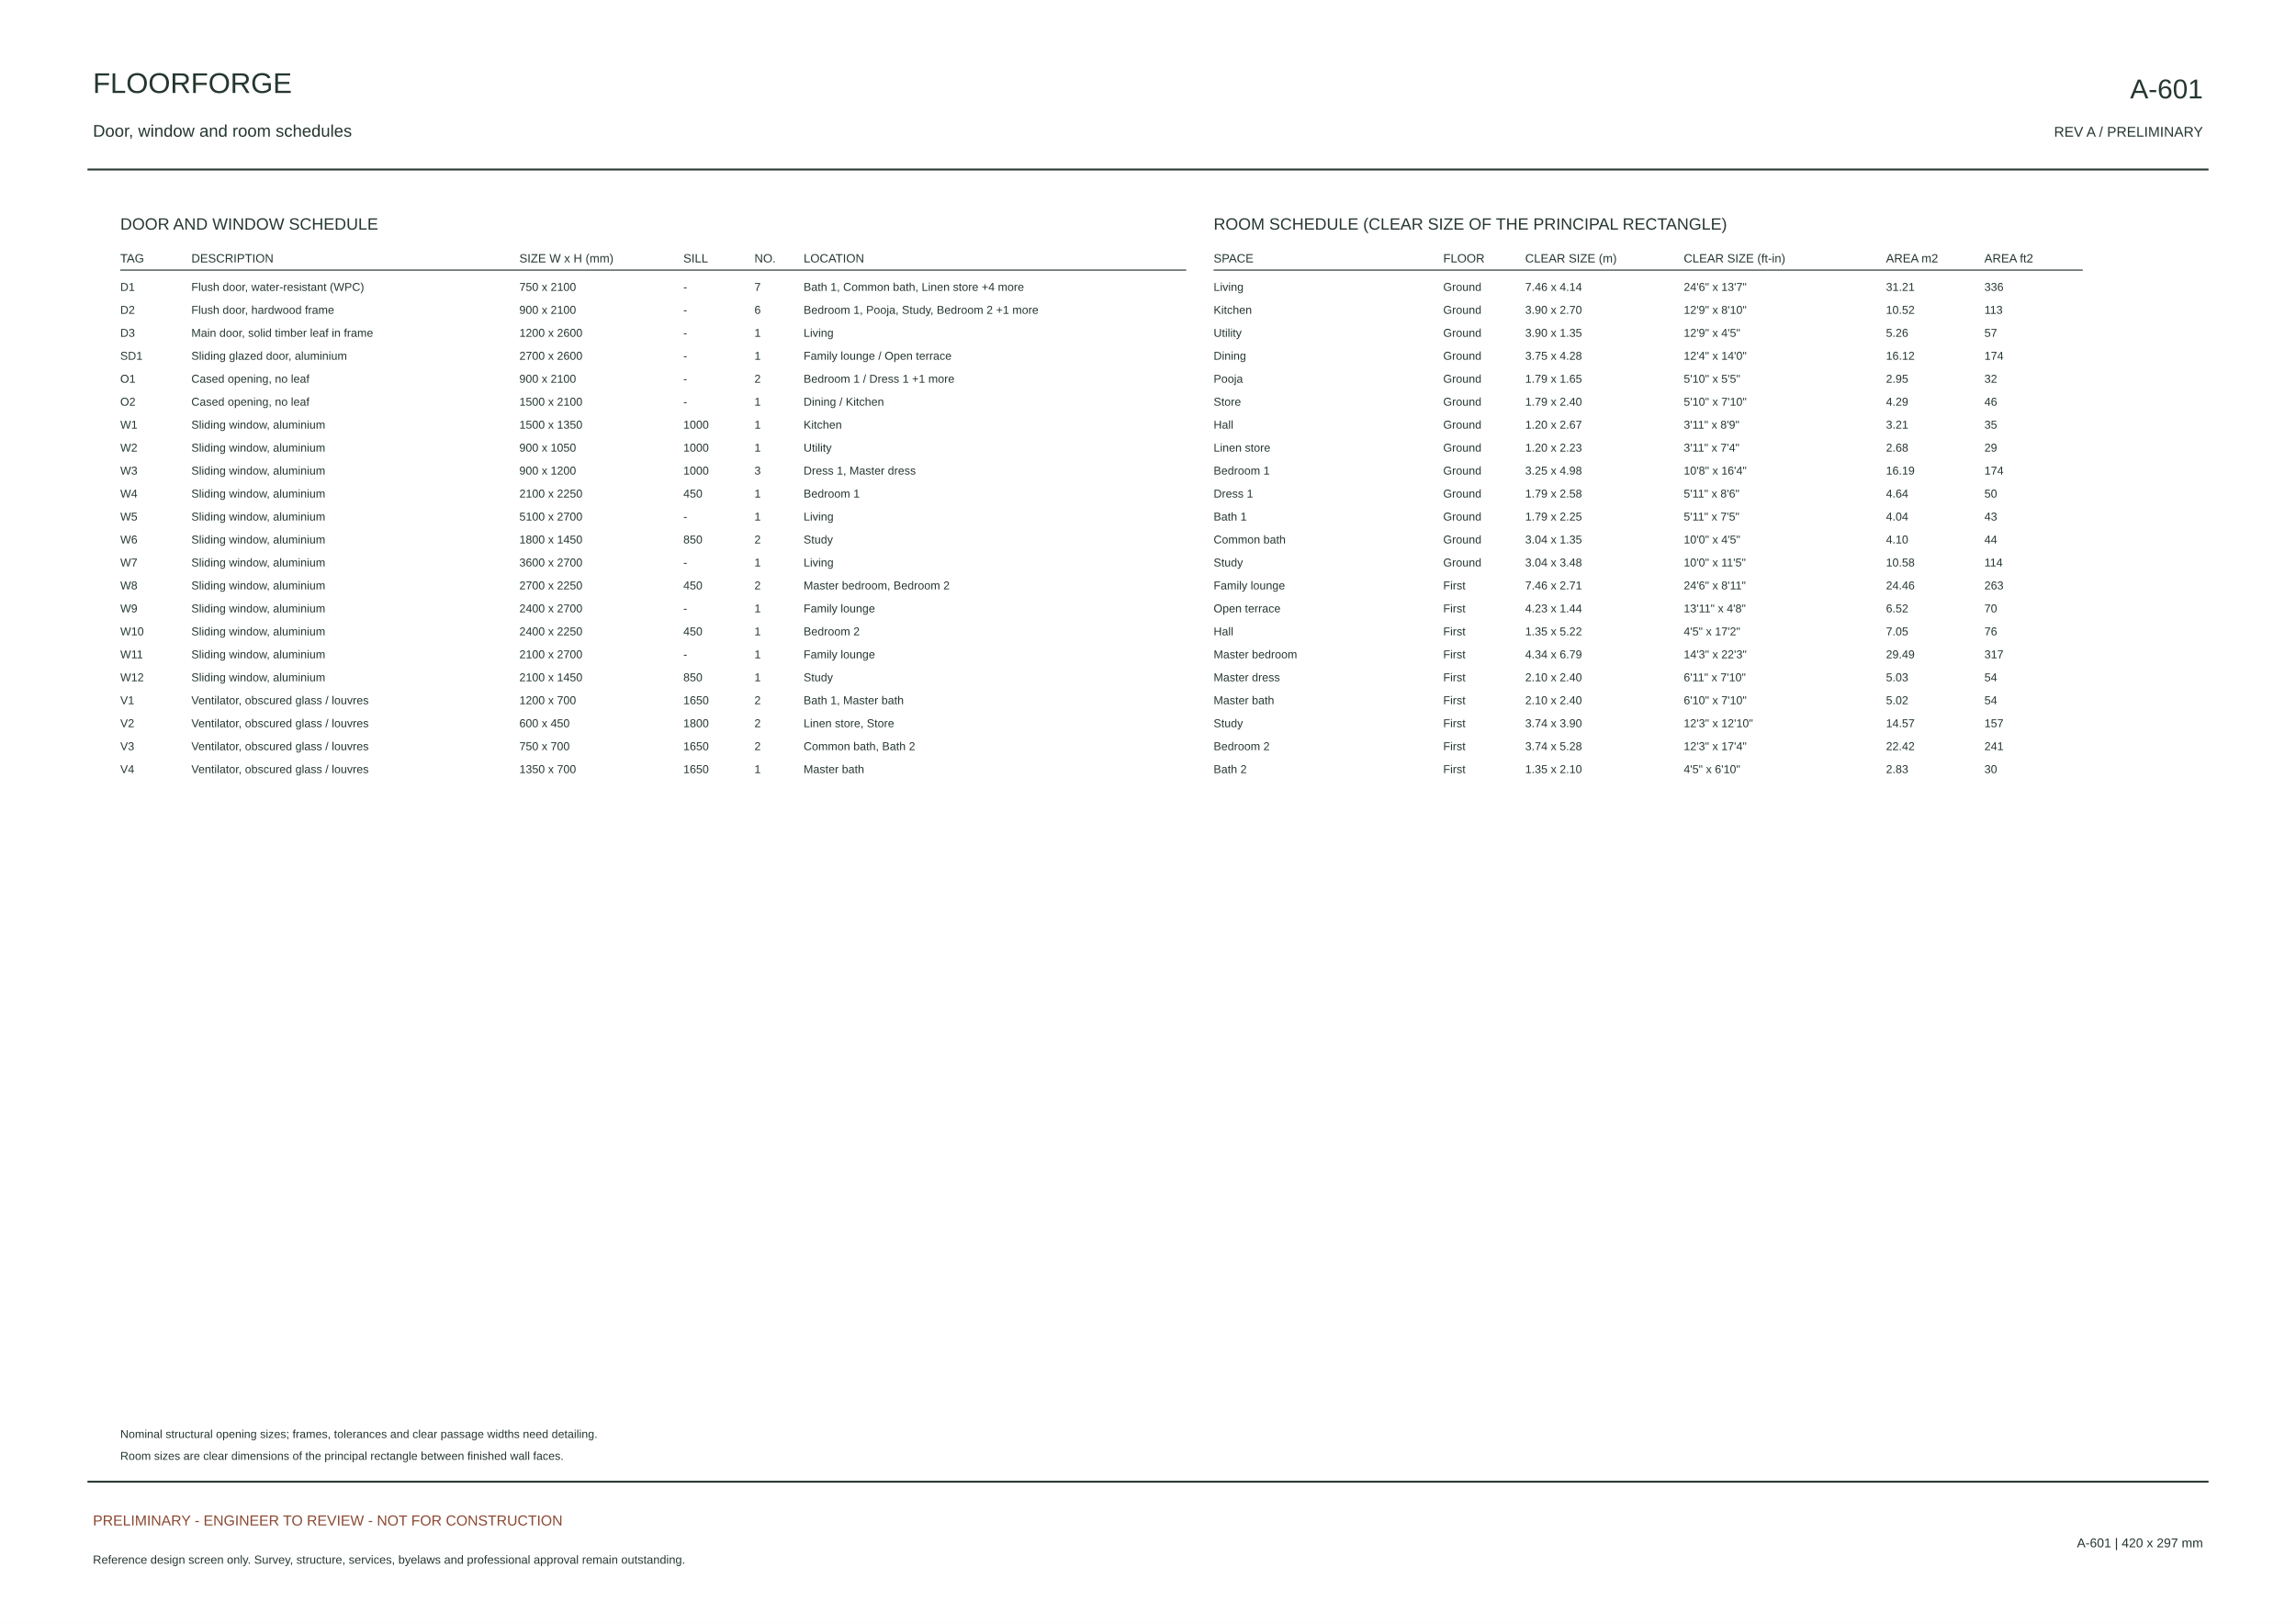
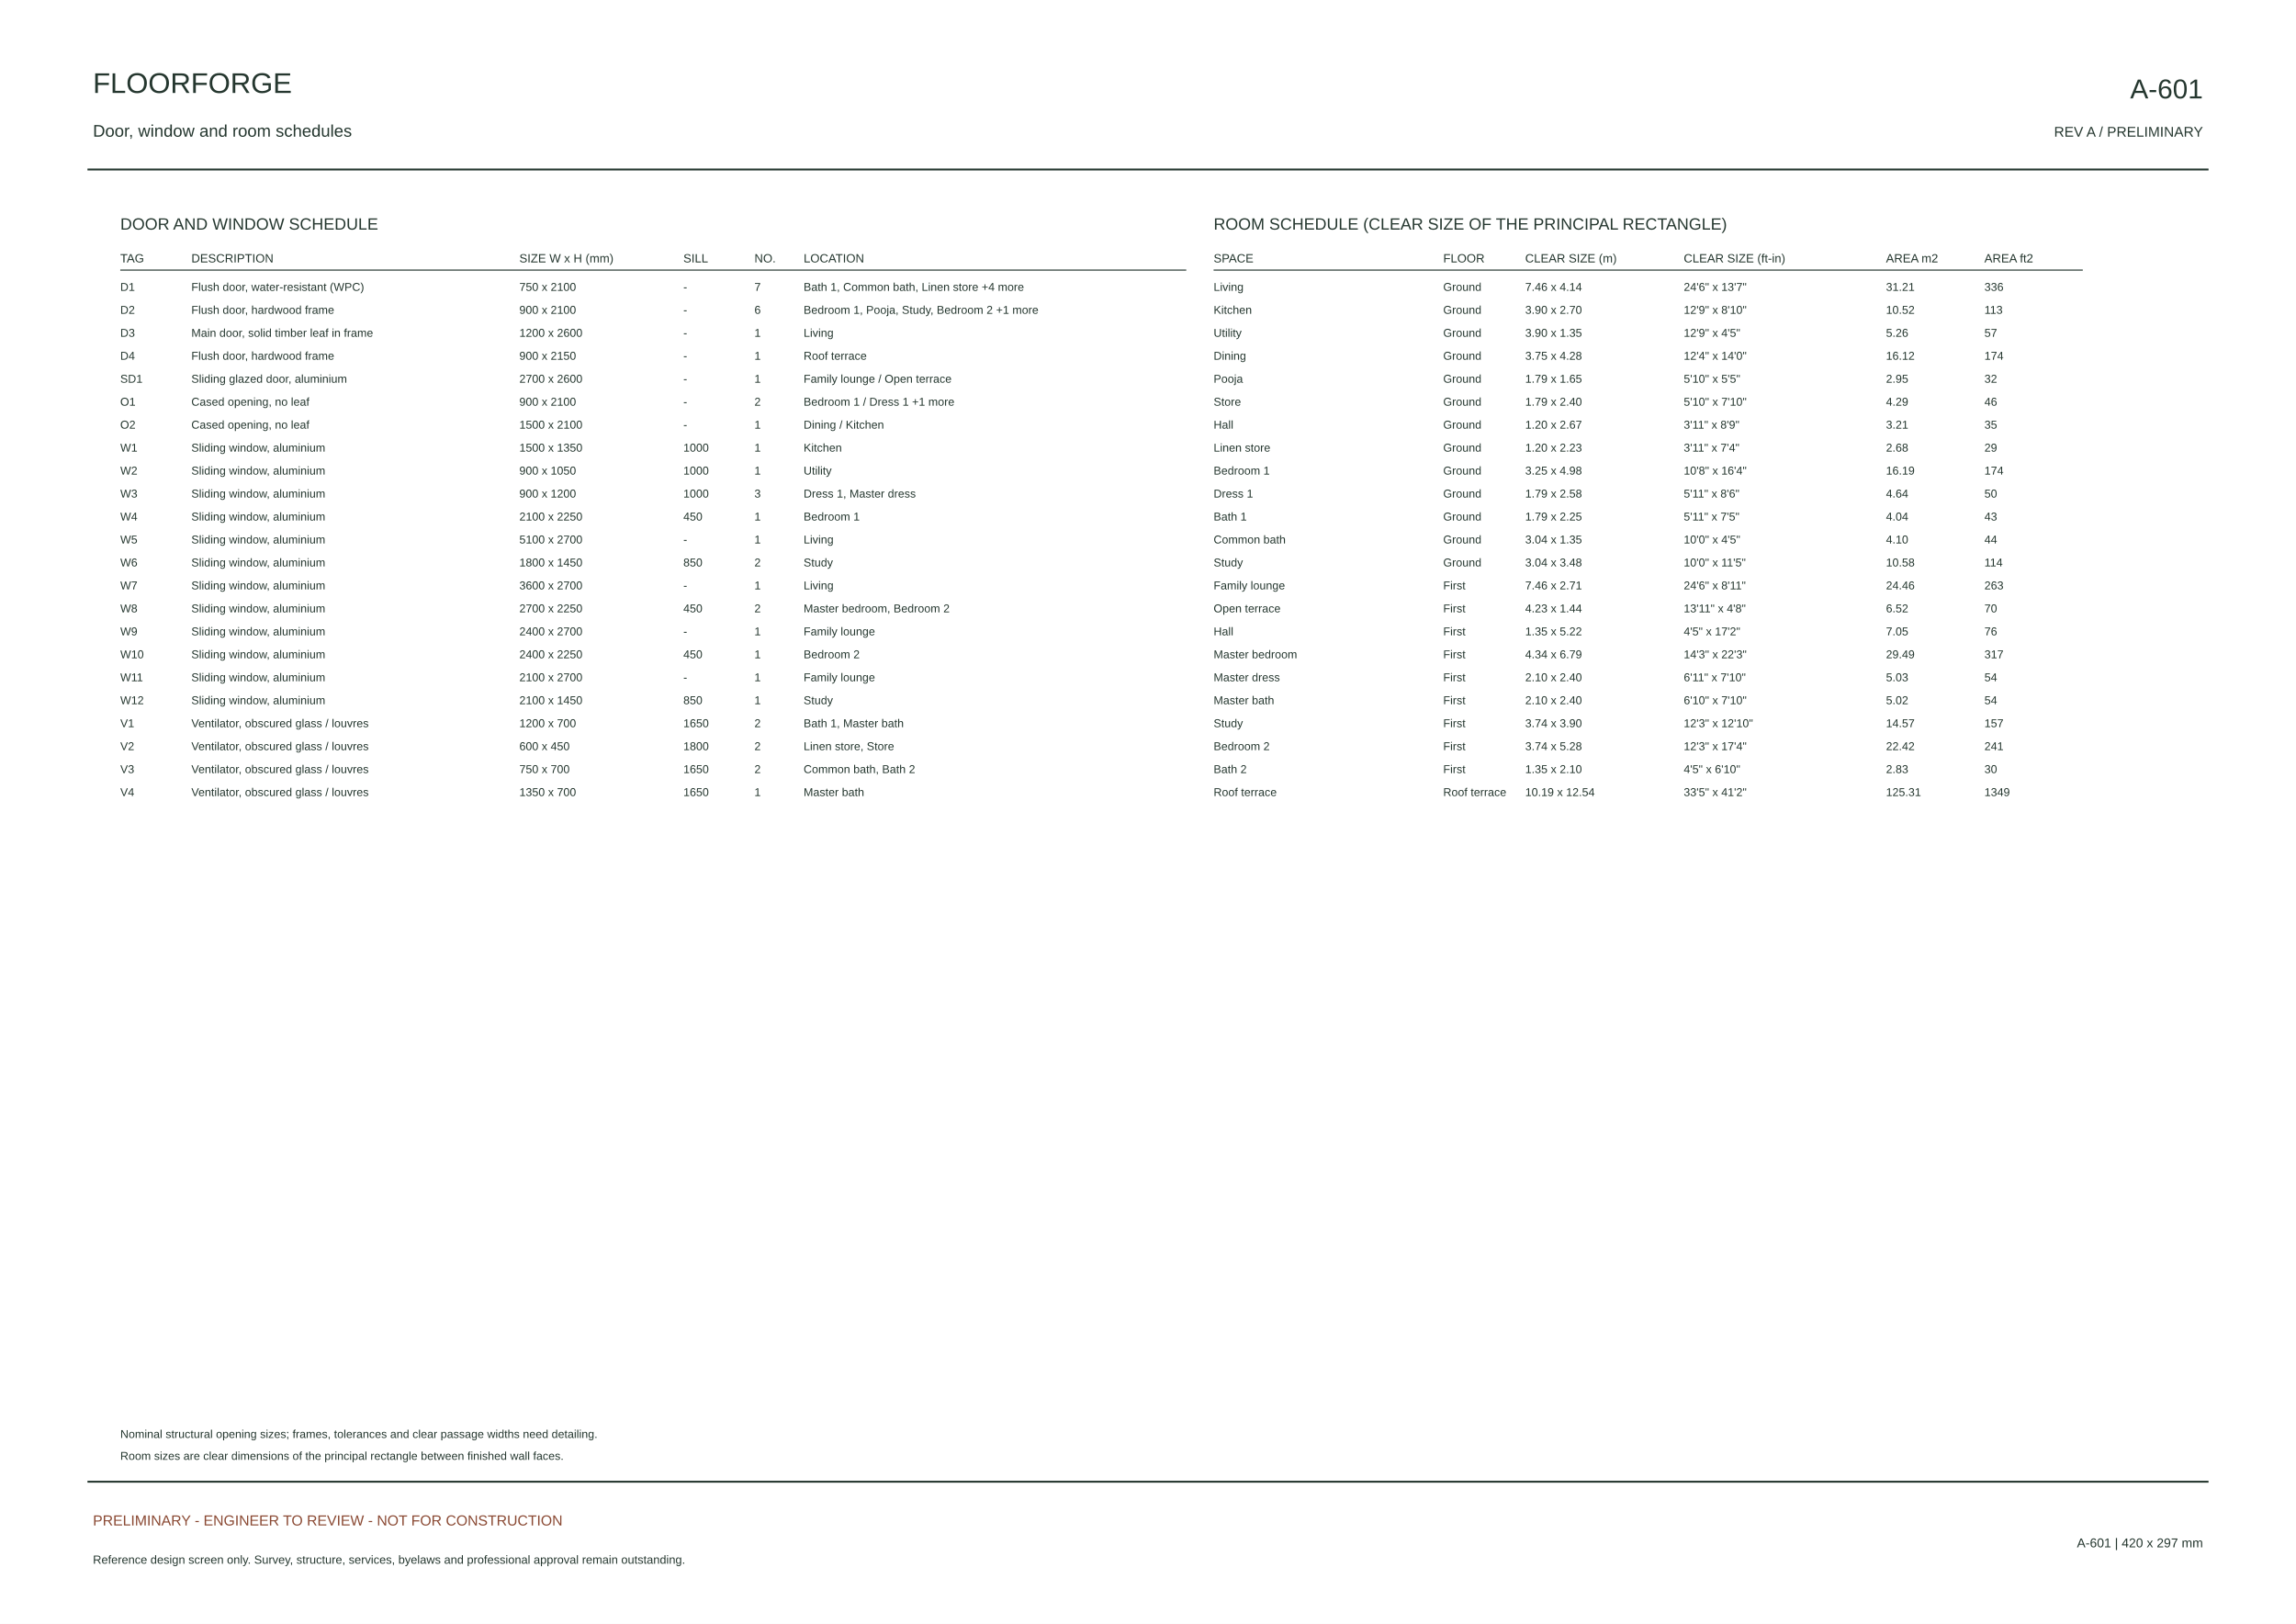
<svg xmlns="http://www.w3.org/2000/svg" width="420mm" height="297mm" viewBox="0 0 420 297">
  <rect width="420" height="297" fill="white" />
  <g font-family="Arial,Helvetica,sans-serif">
    <path d="M 16 31 H 404 M 16 271 H 404" stroke="#25372f" stroke-width=".35" />
    <text x="17" y="17" fill="#25372f" font-size="5.2" text-anchor="start">FLOORFORGE</text>
    <text x="17" y="25" fill="#25372f" font-size="3.1" text-anchor="start">Door, window and room schedules</text>
    <text x="403" y="18" fill="#25372f" font-size="5" text-anchor="end">A-601</text>
    <text x="403" y="25" fill="#25372f" font-size="2.6" text-anchor="end">REV A / PRELIMINARY</text>
    <text x="22" y="42" fill="#25372f" font-size="3" text-anchor="start">DOOR AND WINDOW SCHEDULE</text>
    <text x="22" y="48" fill="#25372f" font-size="2.2" text-anchor="start">TAG</text>
    <text x="35" y="48" fill="#25372f" font-size="2.2" text-anchor="start">DESCRIPTION</text>
    <text x="95" y="48" fill="#25372f" font-size="2.2" text-anchor="start">SIZE W x H (mm)</text>
    <text x="125" y="48" fill="#25372f" font-size="2.2" text-anchor="start">SILL</text>
    <text x="138" y="48" fill="#25372f" font-size="2.2" text-anchor="start">NO.</text>
    <text x="147" y="48" fill="#25372f" font-size="2.2" text-anchor="start">LOCATION</text>
    <path d="M 22 49.4 H 217" stroke="#25372f" stroke-width=".2" />
    <text x="22" y="53.2" fill="#25372f" font-size="2.1" text-anchor="start">D1</text>
    <text x="35" y="53.2" fill="#25372f" font-size="2.1" text-anchor="start">Flush door, water-resistant (WPC)</text>
    <text x="95" y="53.2" fill="#25372f" font-size="2.1" text-anchor="start">750 x 2100</text>
    <text x="125" y="53.2" fill="#25372f" font-size="2.1" text-anchor="start">-</text>
    <text x="138" y="53.2" fill="#25372f" font-size="2.1" text-anchor="start">7</text>
    <text x="147" y="53.2" fill="#25372f" font-size="2.1" text-anchor="start">Bath 1, Common bath, Linen store +4 more</text>
    <text x="22" y="57.4" fill="#25372f" font-size="2.1" text-anchor="start">D2</text>
    <text x="35" y="57.4" fill="#25372f" font-size="2.1" text-anchor="start">Flush door, hardwood frame</text>
    <text x="95" y="57.4" fill="#25372f" font-size="2.1" text-anchor="start">900 x 2100</text>
    <text x="125" y="57.4" fill="#25372f" font-size="2.1" text-anchor="start">-</text>
    <text x="138" y="57.4" fill="#25372f" font-size="2.1" text-anchor="start">6</text>
    <text x="147" y="57.4" fill="#25372f" font-size="2.1" text-anchor="start">Bedroom 1, Pooja, Study, Bedroom 2 +1 more</text>
    <text x="22" y="61.6" fill="#25372f" font-size="2.1" text-anchor="start">D3</text>
    <text x="35" y="61.6" fill="#25372f" font-size="2.1" text-anchor="start">Main door, solid timber leaf in frame</text>
    <text x="95" y="61.6" fill="#25372f" font-size="2.1" text-anchor="start">1200 x 2600</text>
    <text x="125" y="61.6" fill="#25372f" font-size="2.1" text-anchor="start">-</text>
    <text x="138" y="61.6" fill="#25372f" font-size="2.1" text-anchor="start">1</text>
    <text x="147" y="61.6" fill="#25372f" font-size="2.1" text-anchor="start">Living</text>
-     <text x="22" y="65.8" fill="#25372f" font-size="2.1" text-anchor="start">SD1</text>
-     <text x="35" y="65.8" fill="#25372f" font-size="2.1" text-anchor="start">Sliding glazed door, aluminium</text>
-     <text x="95" y="65.8" fill="#25372f" font-size="2.1" text-anchor="start">2700 x 2600</text>
+     <text x="22" y="65.8" fill="#25372f" font-size="2.1" text-anchor="start">D4</text>
+     <text x="35" y="65.8" fill="#25372f" font-size="2.1" text-anchor="start">Flush door, hardwood frame</text>
+     <text x="95" y="65.8" fill="#25372f" font-size="2.1" text-anchor="start">900 x 2150</text>
    <text x="125" y="65.8" fill="#25372f" font-size="2.1" text-anchor="start">-</text>
    <text x="138" y="65.8" fill="#25372f" font-size="2.1" text-anchor="start">1</text>
-     <text x="147" y="65.8" fill="#25372f" font-size="2.1" text-anchor="start">Family lounge / Open terrace</text>
-     <text x="22" y="70" fill="#25372f" font-size="2.1" text-anchor="start">O1</text>
-     <text x="35" y="70" fill="#25372f" font-size="2.1" text-anchor="start">Cased opening, no leaf</text>
-     <text x="95" y="70" fill="#25372f" font-size="2.1" text-anchor="start">900 x 2100</text>
+     <text x="147" y="65.8" fill="#25372f" font-size="2.1" text-anchor="start">Roof terrace</text>
+     <text x="22" y="70" fill="#25372f" font-size="2.1" text-anchor="start">SD1</text>
+     <text x="35" y="70" fill="#25372f" font-size="2.1" text-anchor="start">Sliding glazed door, aluminium</text>
+     <text x="95" y="70" fill="#25372f" font-size="2.1" text-anchor="start">2700 x 2600</text>
    <text x="125" y="70" fill="#25372f" font-size="2.1" text-anchor="start">-</text>
-     <text x="138" y="70" fill="#25372f" font-size="2.1" text-anchor="start">2</text>
-     <text x="147" y="70" fill="#25372f" font-size="2.1" text-anchor="start">Bedroom 1 / Dress 1 +1 more</text>
-     <text x="22" y="74.2" fill="#25372f" font-size="2.1" text-anchor="start">O2</text>
+     <text x="138" y="70" fill="#25372f" font-size="2.1" text-anchor="start">1</text>
+     <text x="147" y="70" fill="#25372f" font-size="2.1" text-anchor="start">Family lounge / Open terrace</text>
+     <text x="22" y="74.2" fill="#25372f" font-size="2.1" text-anchor="start">O1</text>
    <text x="35" y="74.2" fill="#25372f" font-size="2.1" text-anchor="start">Cased opening, no leaf</text>
-     <text x="95" y="74.2" fill="#25372f" font-size="2.1" text-anchor="start">1500 x 2100</text>
+     <text x="95" y="74.2" fill="#25372f" font-size="2.1" text-anchor="start">900 x 2100</text>
    <text x="125" y="74.2" fill="#25372f" font-size="2.1" text-anchor="start">-</text>
-     <text x="138" y="74.2" fill="#25372f" font-size="2.1" text-anchor="start">1</text>
-     <text x="147" y="74.2" fill="#25372f" font-size="2.1" text-anchor="start">Dining / Kitchen</text>
-     <text x="22" y="78.4" fill="#25372f" font-size="2.1" text-anchor="start">W1</text>
-     <text x="35" y="78.4" fill="#25372f" font-size="2.1" text-anchor="start">Sliding window, aluminium</text>
-     <text x="95" y="78.4" fill="#25372f" font-size="2.1" text-anchor="start">1500 x 1350</text>
-     <text x="125" y="78.4" fill="#25372f" font-size="2.1" text-anchor="start">1000</text>
+     <text x="138" y="74.2" fill="#25372f" font-size="2.1" text-anchor="start">2</text>
+     <text x="147" y="74.2" fill="#25372f" font-size="2.1" text-anchor="start">Bedroom 1 / Dress 1 +1 more</text>
+     <text x="22" y="78.4" fill="#25372f" font-size="2.1" text-anchor="start">O2</text>
+     <text x="35" y="78.4" fill="#25372f" font-size="2.1" text-anchor="start">Cased opening, no leaf</text>
+     <text x="95" y="78.4" fill="#25372f" font-size="2.1" text-anchor="start">1500 x 2100</text>
+     <text x="125" y="78.4" fill="#25372f" font-size="2.1" text-anchor="start">-</text>
    <text x="138" y="78.4" fill="#25372f" font-size="2.1" text-anchor="start">1</text>
-     <text x="147" y="78.4" fill="#25372f" font-size="2.1" text-anchor="start">Kitchen</text>
-     <text x="22" y="82.6" fill="#25372f" font-size="2.1" text-anchor="start">W2</text>
+     <text x="147" y="78.4" fill="#25372f" font-size="2.1" text-anchor="start">Dining / Kitchen</text>
+     <text x="22" y="82.6" fill="#25372f" font-size="2.1" text-anchor="start">W1</text>
    <text x="35" y="82.6" fill="#25372f" font-size="2.1" text-anchor="start">Sliding window, aluminium</text>
-     <text x="95" y="82.6" fill="#25372f" font-size="2.1" text-anchor="start">900 x 1050</text>
+     <text x="95" y="82.6" fill="#25372f" font-size="2.1" text-anchor="start">1500 x 1350</text>
    <text x="125" y="82.6" fill="#25372f" font-size="2.1" text-anchor="start">1000</text>
    <text x="138" y="82.6" fill="#25372f" font-size="2.1" text-anchor="start">1</text>
-     <text x="147" y="82.6" fill="#25372f" font-size="2.1" text-anchor="start">Utility</text>
-     <text x="22" y="86.8" fill="#25372f" font-size="2.1" text-anchor="start">W3</text>
+     <text x="147" y="82.6" fill="#25372f" font-size="2.1" text-anchor="start">Kitchen</text>
+     <text x="22" y="86.8" fill="#25372f" font-size="2.1" text-anchor="start">W2</text>
    <text x="35" y="86.8" fill="#25372f" font-size="2.1" text-anchor="start">Sliding window, aluminium</text>
-     <text x="95" y="86.8" fill="#25372f" font-size="2.1" text-anchor="start">900 x 1200</text>
+     <text x="95" y="86.8" fill="#25372f" font-size="2.1" text-anchor="start">900 x 1050</text>
    <text x="125" y="86.8" fill="#25372f" font-size="2.1" text-anchor="start">1000</text>
-     <text x="138" y="86.8" fill="#25372f" font-size="2.1" text-anchor="start">3</text>
-     <text x="147" y="86.8" fill="#25372f" font-size="2.1" text-anchor="start">Dress 1, Master dress</text>
-     <text x="22" y="91" fill="#25372f" font-size="2.1" text-anchor="start">W4</text>
+     <text x="138" y="86.8" fill="#25372f" font-size="2.1" text-anchor="start">1</text>
+     <text x="147" y="86.8" fill="#25372f" font-size="2.1" text-anchor="start">Utility</text>
+     <text x="22" y="91" fill="#25372f" font-size="2.1" text-anchor="start">W3</text>
    <text x="35" y="91" fill="#25372f" font-size="2.1" text-anchor="start">Sliding window, aluminium</text>
-     <text x="95" y="91" fill="#25372f" font-size="2.1" text-anchor="start">2100 x 2250</text>
-     <text x="125" y="91" fill="#25372f" font-size="2.1" text-anchor="start">450</text>
-     <text x="138" y="91" fill="#25372f" font-size="2.1" text-anchor="start">1</text>
-     <text x="147" y="91" fill="#25372f" font-size="2.1" text-anchor="start">Bedroom 1</text>
-     <text x="22" y="95.2" fill="#25372f" font-size="2.1" text-anchor="start">W5</text>
+     <text x="95" y="91" fill="#25372f" font-size="2.1" text-anchor="start">900 x 1200</text>
+     <text x="125" y="91" fill="#25372f" font-size="2.1" text-anchor="start">1000</text>
+     <text x="138" y="91" fill="#25372f" font-size="2.1" text-anchor="start">3</text>
+     <text x="147" y="91" fill="#25372f" font-size="2.1" text-anchor="start">Dress 1, Master dress</text>
+     <text x="22" y="95.2" fill="#25372f" font-size="2.1" text-anchor="start">W4</text>
    <text x="35" y="95.2" fill="#25372f" font-size="2.1" text-anchor="start">Sliding window, aluminium</text>
-     <text x="95" y="95.2" fill="#25372f" font-size="2.1" text-anchor="start">5100 x 2700</text>
-     <text x="125" y="95.2" fill="#25372f" font-size="2.1" text-anchor="start">-</text>
+     <text x="95" y="95.2" fill="#25372f" font-size="2.1" text-anchor="start">2100 x 2250</text>
+     <text x="125" y="95.2" fill="#25372f" font-size="2.1" text-anchor="start">450</text>
    <text x="138" y="95.2" fill="#25372f" font-size="2.1" text-anchor="start">1</text>
-     <text x="147" y="95.2" fill="#25372f" font-size="2.1" text-anchor="start">Living</text>
-     <text x="22" y="99.4" fill="#25372f" font-size="2.1" text-anchor="start">W6</text>
+     <text x="147" y="95.2" fill="#25372f" font-size="2.1" text-anchor="start">Bedroom 1</text>
+     <text x="22" y="99.4" fill="#25372f" font-size="2.1" text-anchor="start">W5</text>
    <text x="35" y="99.4" fill="#25372f" font-size="2.1" text-anchor="start">Sliding window, aluminium</text>
-     <text x="95" y="99.4" fill="#25372f" font-size="2.1" text-anchor="start">1800 x 1450</text>
-     <text x="125" y="99.4" fill="#25372f" font-size="2.1" text-anchor="start">850</text>
-     <text x="138" y="99.4" fill="#25372f" font-size="2.1" text-anchor="start">2</text>
-     <text x="147" y="99.4" fill="#25372f" font-size="2.1" text-anchor="start">Study</text>
-     <text x="22" y="103.6" fill="#25372f" font-size="2.1" text-anchor="start">W7</text>
+     <text x="95" y="99.4" fill="#25372f" font-size="2.1" text-anchor="start">5100 x 2700</text>
+     <text x="125" y="99.4" fill="#25372f" font-size="2.1" text-anchor="start">-</text>
+     <text x="138" y="99.4" fill="#25372f" font-size="2.1" text-anchor="start">1</text>
+     <text x="147" y="99.4" fill="#25372f" font-size="2.1" text-anchor="start">Living</text>
+     <text x="22" y="103.6" fill="#25372f" font-size="2.1" text-anchor="start">W6</text>
    <text x="35" y="103.6" fill="#25372f" font-size="2.1" text-anchor="start">Sliding window, aluminium</text>
-     <text x="95" y="103.6" fill="#25372f" font-size="2.1" text-anchor="start">3600 x 2700</text>
-     <text x="125" y="103.6" fill="#25372f" font-size="2.1" text-anchor="start">-</text>
-     <text x="138" y="103.6" fill="#25372f" font-size="2.1" text-anchor="start">1</text>
-     <text x="147" y="103.6" fill="#25372f" font-size="2.1" text-anchor="start">Living</text>
-     <text x="22" y="107.8" fill="#25372f" font-size="2.1" text-anchor="start">W8</text>
+     <text x="95" y="103.6" fill="#25372f" font-size="2.1" text-anchor="start">1800 x 1450</text>
+     <text x="125" y="103.6" fill="#25372f" font-size="2.1" text-anchor="start">850</text>
+     <text x="138" y="103.6" fill="#25372f" font-size="2.1" text-anchor="start">2</text>
+     <text x="147" y="103.6" fill="#25372f" font-size="2.1" text-anchor="start">Study</text>
+     <text x="22" y="107.8" fill="#25372f" font-size="2.1" text-anchor="start">W7</text>
    <text x="35" y="107.8" fill="#25372f" font-size="2.1" text-anchor="start">Sliding window, aluminium</text>
-     <text x="95" y="107.8" fill="#25372f" font-size="2.1" text-anchor="start">2700 x 2250</text>
-     <text x="125" y="107.8" fill="#25372f" font-size="2.1" text-anchor="start">450</text>
-     <text x="138" y="107.8" fill="#25372f" font-size="2.1" text-anchor="start">2</text>
-     <text x="147" y="107.8" fill="#25372f" font-size="2.1" text-anchor="start">Master bedroom, Bedroom 2</text>
-     <text x="22" y="112" fill="#25372f" font-size="2.1" text-anchor="start">W9</text>
+     <text x="95" y="107.8" fill="#25372f" font-size="2.1" text-anchor="start">3600 x 2700</text>
+     <text x="125" y="107.8" fill="#25372f" font-size="2.1" text-anchor="start">-</text>
+     <text x="138" y="107.8" fill="#25372f" font-size="2.1" text-anchor="start">1</text>
+     <text x="147" y="107.8" fill="#25372f" font-size="2.1" text-anchor="start">Living</text>
+     <text x="22" y="112" fill="#25372f" font-size="2.1" text-anchor="start">W8</text>
    <text x="35" y="112" fill="#25372f" font-size="2.1" text-anchor="start">Sliding window, aluminium</text>
-     <text x="95" y="112" fill="#25372f" font-size="2.1" text-anchor="start">2400 x 2700</text>
-     <text x="125" y="112" fill="#25372f" font-size="2.1" text-anchor="start">-</text>
-     <text x="138" y="112" fill="#25372f" font-size="2.1" text-anchor="start">1</text>
-     <text x="147" y="112" fill="#25372f" font-size="2.1" text-anchor="start">Family lounge</text>
-     <text x="22" y="116.2" fill="#25372f" font-size="2.1" text-anchor="start">W10</text>
+     <text x="95" y="112" fill="#25372f" font-size="2.1" text-anchor="start">2700 x 2250</text>
+     <text x="125" y="112" fill="#25372f" font-size="2.1" text-anchor="start">450</text>
+     <text x="138" y="112" fill="#25372f" font-size="2.1" text-anchor="start">2</text>
+     <text x="147" y="112" fill="#25372f" font-size="2.1" text-anchor="start">Master bedroom, Bedroom 2</text>
+     <text x="22" y="116.2" fill="#25372f" font-size="2.1" text-anchor="start">W9</text>
    <text x="35" y="116.2" fill="#25372f" font-size="2.1" text-anchor="start">Sliding window, aluminium</text>
-     <text x="95" y="116.2" fill="#25372f" font-size="2.1" text-anchor="start">2400 x 2250</text>
-     <text x="125" y="116.2" fill="#25372f" font-size="2.1" text-anchor="start">450</text>
+     <text x="95" y="116.2" fill="#25372f" font-size="2.1" text-anchor="start">2400 x 2700</text>
+     <text x="125" y="116.2" fill="#25372f" font-size="2.1" text-anchor="start">-</text>
    <text x="138" y="116.2" fill="#25372f" font-size="2.1" text-anchor="start">1</text>
-     <text x="147" y="116.2" fill="#25372f" font-size="2.1" text-anchor="start">Bedroom 2</text>
-     <text x="22" y="120.4" fill="#25372f" font-size="2.1" text-anchor="start">W11</text>
+     <text x="147" y="116.2" fill="#25372f" font-size="2.1" text-anchor="start">Family lounge</text>
+     <text x="22" y="120.4" fill="#25372f" font-size="2.1" text-anchor="start">W10</text>
    <text x="35" y="120.4" fill="#25372f" font-size="2.1" text-anchor="start">Sliding window, aluminium</text>
-     <text x="95" y="120.4" fill="#25372f" font-size="2.1" text-anchor="start">2100 x 2700</text>
-     <text x="125" y="120.4" fill="#25372f" font-size="2.1" text-anchor="start">-</text>
+     <text x="95" y="120.4" fill="#25372f" font-size="2.1" text-anchor="start">2400 x 2250</text>
+     <text x="125" y="120.4" fill="#25372f" font-size="2.1" text-anchor="start">450</text>
    <text x="138" y="120.4" fill="#25372f" font-size="2.1" text-anchor="start">1</text>
-     <text x="147" y="120.4" fill="#25372f" font-size="2.1" text-anchor="start">Family lounge</text>
-     <text x="22" y="124.6" fill="#25372f" font-size="2.1" text-anchor="start">W12</text>
+     <text x="147" y="120.4" fill="#25372f" font-size="2.1" text-anchor="start">Bedroom 2</text>
+     <text x="22" y="124.6" fill="#25372f" font-size="2.1" text-anchor="start">W11</text>
    <text x="35" y="124.6" fill="#25372f" font-size="2.1" text-anchor="start">Sliding window, aluminium</text>
-     <text x="95" y="124.6" fill="#25372f" font-size="2.1" text-anchor="start">2100 x 1450</text>
-     <text x="125" y="124.6" fill="#25372f" font-size="2.1" text-anchor="start">850</text>
+     <text x="95" y="124.6" fill="#25372f" font-size="2.1" text-anchor="start">2100 x 2700</text>
+     <text x="125" y="124.6" fill="#25372f" font-size="2.1" text-anchor="start">-</text>
    <text x="138" y="124.6" fill="#25372f" font-size="2.1" text-anchor="start">1</text>
-     <text x="147" y="124.6" fill="#25372f" font-size="2.1" text-anchor="start">Study</text>
-     <text x="22" y="128.8" fill="#25372f" font-size="2.1" text-anchor="start">V1</text>
-     <text x="35" y="128.8" fill="#25372f" font-size="2.1" text-anchor="start">Ventilator, obscured glass / louvres</text>
-     <text x="95" y="128.8" fill="#25372f" font-size="2.1" text-anchor="start">1200 x 700</text>
-     <text x="125" y="128.8" fill="#25372f" font-size="2.1" text-anchor="start">1650</text>
-     <text x="138" y="128.8" fill="#25372f" font-size="2.1" text-anchor="start">2</text>
-     <text x="147" y="128.8" fill="#25372f" font-size="2.1" text-anchor="start">Bath 1, Master bath</text>
-     <text x="22" y="133" fill="#25372f" font-size="2.1" text-anchor="start">V2</text>
+     <text x="147" y="124.6" fill="#25372f" font-size="2.1" text-anchor="start">Family lounge</text>
+     <text x="22" y="128.8" fill="#25372f" font-size="2.1" text-anchor="start">W12</text>
+     <text x="35" y="128.8" fill="#25372f" font-size="2.1" text-anchor="start">Sliding window, aluminium</text>
+     <text x="95" y="128.8" fill="#25372f" font-size="2.1" text-anchor="start">2100 x 1450</text>
+     <text x="125" y="128.8" fill="#25372f" font-size="2.1" text-anchor="start">850</text>
+     <text x="138" y="128.8" fill="#25372f" font-size="2.1" text-anchor="start">1</text>
+     <text x="147" y="128.8" fill="#25372f" font-size="2.1" text-anchor="start">Study</text>
+     <text x="22" y="133" fill="#25372f" font-size="2.1" text-anchor="start">V1</text>
    <text x="35" y="133" fill="#25372f" font-size="2.1" text-anchor="start">Ventilator, obscured glass / louvres</text>
-     <text x="95" y="133" fill="#25372f" font-size="2.1" text-anchor="start">600 x 450</text>
-     <text x="125" y="133" fill="#25372f" font-size="2.1" text-anchor="start">1800</text>
+     <text x="95" y="133" fill="#25372f" font-size="2.1" text-anchor="start">1200 x 700</text>
+     <text x="125" y="133" fill="#25372f" font-size="2.1" text-anchor="start">1650</text>
    <text x="138" y="133" fill="#25372f" font-size="2.1" text-anchor="start">2</text>
-     <text x="147" y="133" fill="#25372f" font-size="2.1" text-anchor="start">Linen store, Store</text>
-     <text x="22" y="137.2" fill="#25372f" font-size="2.1" text-anchor="start">V3</text>
+     <text x="147" y="133" fill="#25372f" font-size="2.1" text-anchor="start">Bath 1, Master bath</text>
+     <text x="22" y="137.2" fill="#25372f" font-size="2.1" text-anchor="start">V2</text>
    <text x="35" y="137.2" fill="#25372f" font-size="2.1" text-anchor="start">Ventilator, obscured glass / louvres</text>
-     <text x="95" y="137.2" fill="#25372f" font-size="2.1" text-anchor="start">750 x 700</text>
-     <text x="125" y="137.2" fill="#25372f" font-size="2.1" text-anchor="start">1650</text>
+     <text x="95" y="137.2" fill="#25372f" font-size="2.1" text-anchor="start">600 x 450</text>
+     <text x="125" y="137.2" fill="#25372f" font-size="2.1" text-anchor="start">1800</text>
    <text x="138" y="137.2" fill="#25372f" font-size="2.1" text-anchor="start">2</text>
-     <text x="147" y="137.2" fill="#25372f" font-size="2.1" text-anchor="start">Common bath, Bath 2</text>
-     <text x="22" y="141.4" fill="#25372f" font-size="2.1" text-anchor="start">V4</text>
+     <text x="147" y="137.2" fill="#25372f" font-size="2.1" text-anchor="start">Linen store, Store</text>
+     <text x="22" y="141.4" fill="#25372f" font-size="2.1" text-anchor="start">V3</text>
    <text x="35" y="141.4" fill="#25372f" font-size="2.1" text-anchor="start">Ventilator, obscured glass / louvres</text>
-     <text x="95" y="141.4" fill="#25372f" font-size="2.1" text-anchor="start">1350 x 700</text>
+     <text x="95" y="141.4" fill="#25372f" font-size="2.1" text-anchor="start">750 x 700</text>
    <text x="125" y="141.4" fill="#25372f" font-size="2.1" text-anchor="start">1650</text>
-     <text x="138" y="141.4" fill="#25372f" font-size="2.1" text-anchor="start">1</text>
-     <text x="147" y="141.4" fill="#25372f" font-size="2.1" text-anchor="start">Master bath</text>
+     <text x="138" y="141.4" fill="#25372f" font-size="2.1" text-anchor="start">2</text>
+     <text x="147" y="141.4" fill="#25372f" font-size="2.1" text-anchor="start">Common bath, Bath 2</text>
+     <text x="22" y="145.6" fill="#25372f" font-size="2.1" text-anchor="start">V4</text>
+     <text x="35" y="145.6" fill="#25372f" font-size="2.1" text-anchor="start">Ventilator, obscured glass / louvres</text>
+     <text x="95" y="145.6" fill="#25372f" font-size="2.1" text-anchor="start">1350 x 700</text>
+     <text x="125" y="145.6" fill="#25372f" font-size="2.1" text-anchor="start">1650</text>
+     <text x="138" y="145.6" fill="#25372f" font-size="2.1" text-anchor="start">1</text>
+     <text x="147" y="145.6" fill="#25372f" font-size="2.1" text-anchor="start">Master bath</text>
    <text x="222" y="42" fill="#25372f" font-size="3" text-anchor="start">ROOM SCHEDULE (CLEAR SIZE OF THE PRINCIPAL RECTANGLE)</text>
    <text x="222" y="48" fill="#25372f" font-size="2.2" text-anchor="start">SPACE</text>
    <text x="264" y="48" fill="#25372f" font-size="2.2" text-anchor="start">FLOOR</text>
    <text x="279" y="48" fill="#25372f" font-size="2.2" text-anchor="start">CLEAR SIZE (m)</text>
    <text x="308" y="48" fill="#25372f" font-size="2.2" text-anchor="start">CLEAR SIZE (ft-in)</text>
    <text x="345" y="48" fill="#25372f" font-size="2.2" text-anchor="start">AREA m2</text>
    <text x="363" y="48" fill="#25372f" font-size="2.2" text-anchor="start">AREA ft2</text>
    <path d="M 222 49.4 H 381" stroke="#25372f" stroke-width=".2" />
    <text x="222" y="53.2" fill="#25372f" font-size="2.1" text-anchor="start">Living</text>
    <text x="264" y="53.2" fill="#25372f" font-size="2.1" text-anchor="start">Ground</text>
    <text x="279" y="53.2" fill="#25372f" font-size="2.1" text-anchor="start">7.46 x 4.14</text>
    <text x="308" y="53.2" fill="#25372f" font-size="2.1" text-anchor="start">24'6" x 13'7"</text>
    <text x="345" y="53.2" fill="#25372f" font-size="2.1" text-anchor="start">31.21</text>
    <text x="363" y="53.2" fill="#25372f" font-size="2.1" text-anchor="start">336</text>
    <text x="222" y="57.4" fill="#25372f" font-size="2.1" text-anchor="start">Kitchen</text>
    <text x="264" y="57.4" fill="#25372f" font-size="2.1" text-anchor="start">Ground</text>
    <text x="279" y="57.4" fill="#25372f" font-size="2.1" text-anchor="start">3.90 x 2.70</text>
    <text x="308" y="57.4" fill="#25372f" font-size="2.1" text-anchor="start">12'9" x 8'10"</text>
    <text x="345" y="57.4" fill="#25372f" font-size="2.1" text-anchor="start">10.52</text>
    <text x="363" y="57.4" fill="#25372f" font-size="2.1" text-anchor="start">113</text>
    <text x="222" y="61.6" fill="#25372f" font-size="2.1" text-anchor="start">Utility</text>
    <text x="264" y="61.6" fill="#25372f" font-size="2.1" text-anchor="start">Ground</text>
    <text x="279" y="61.6" fill="#25372f" font-size="2.1" text-anchor="start">3.90 x 1.35</text>
    <text x="308" y="61.6" fill="#25372f" font-size="2.1" text-anchor="start">12'9" x 4'5"</text>
    <text x="345" y="61.6" fill="#25372f" font-size="2.1" text-anchor="start">5.26</text>
    <text x="363" y="61.6" fill="#25372f" font-size="2.1" text-anchor="start">57</text>
    <text x="222" y="65.8" fill="#25372f" font-size="2.1" text-anchor="start">Dining</text>
    <text x="264" y="65.8" fill="#25372f" font-size="2.1" text-anchor="start">Ground</text>
    <text x="279" y="65.8" fill="#25372f" font-size="2.1" text-anchor="start">3.75 x 4.28</text>
    <text x="308" y="65.8" fill="#25372f" font-size="2.1" text-anchor="start">12'4" x 14'0"</text>
    <text x="345" y="65.8" fill="#25372f" font-size="2.1" text-anchor="start">16.12</text>
    <text x="363" y="65.8" fill="#25372f" font-size="2.1" text-anchor="start">174</text>
    <text x="222" y="70" fill="#25372f" font-size="2.1" text-anchor="start">Pooja</text>
    <text x="264" y="70" fill="#25372f" font-size="2.1" text-anchor="start">Ground</text>
    <text x="279" y="70" fill="#25372f" font-size="2.1" text-anchor="start">1.79 x 1.65</text>
    <text x="308" y="70" fill="#25372f" font-size="2.1" text-anchor="start">5'10" x 5'5"</text>
    <text x="345" y="70" fill="#25372f" font-size="2.1" text-anchor="start">2.95</text>
    <text x="363" y="70" fill="#25372f" font-size="2.1" text-anchor="start">32</text>
    <text x="222" y="74.2" fill="#25372f" font-size="2.1" text-anchor="start">Store</text>
    <text x="264" y="74.2" fill="#25372f" font-size="2.1" text-anchor="start">Ground</text>
    <text x="279" y="74.2" fill="#25372f" font-size="2.1" text-anchor="start">1.79 x 2.40</text>
    <text x="308" y="74.2" fill="#25372f" font-size="2.1" text-anchor="start">5'10" x 7'10"</text>
    <text x="345" y="74.2" fill="#25372f" font-size="2.1" text-anchor="start">4.29</text>
    <text x="363" y="74.2" fill="#25372f" font-size="2.1" text-anchor="start">46</text>
    <text x="222" y="78.4" fill="#25372f" font-size="2.1" text-anchor="start">Hall</text>
    <text x="264" y="78.4" fill="#25372f" font-size="2.1" text-anchor="start">Ground</text>
    <text x="279" y="78.4" fill="#25372f" font-size="2.1" text-anchor="start">1.20 x 2.67</text>
    <text x="308" y="78.4" fill="#25372f" font-size="2.1" text-anchor="start">3'11" x 8'9"</text>
    <text x="345" y="78.4" fill="#25372f" font-size="2.1" text-anchor="start">3.21</text>
    <text x="363" y="78.4" fill="#25372f" font-size="2.1" text-anchor="start">35</text>
    <text x="222" y="82.6" fill="#25372f" font-size="2.1" text-anchor="start">Linen store</text>
    <text x="264" y="82.6" fill="#25372f" font-size="2.1" text-anchor="start">Ground</text>
    <text x="279" y="82.6" fill="#25372f" font-size="2.1" text-anchor="start">1.20 x 2.23</text>
    <text x="308" y="82.6" fill="#25372f" font-size="2.1" text-anchor="start">3'11" x 7'4"</text>
    <text x="345" y="82.6" fill="#25372f" font-size="2.1" text-anchor="start">2.68</text>
    <text x="363" y="82.6" fill="#25372f" font-size="2.1" text-anchor="start">29</text>
    <text x="222" y="86.8" fill="#25372f" font-size="2.1" text-anchor="start">Bedroom 1</text>
    <text x="264" y="86.8" fill="#25372f" font-size="2.1" text-anchor="start">Ground</text>
    <text x="279" y="86.8" fill="#25372f" font-size="2.1" text-anchor="start">3.25 x 4.98</text>
    <text x="308" y="86.8" fill="#25372f" font-size="2.1" text-anchor="start">10'8" x 16'4"</text>
    <text x="345" y="86.8" fill="#25372f" font-size="2.1" text-anchor="start">16.19</text>
    <text x="363" y="86.8" fill="#25372f" font-size="2.1" text-anchor="start">174</text>
    <text x="222" y="91" fill="#25372f" font-size="2.1" text-anchor="start">Dress 1</text>
    <text x="264" y="91" fill="#25372f" font-size="2.1" text-anchor="start">Ground</text>
    <text x="279" y="91" fill="#25372f" font-size="2.1" text-anchor="start">1.79 x 2.58</text>
    <text x="308" y="91" fill="#25372f" font-size="2.1" text-anchor="start">5'11" x 8'6"</text>
    <text x="345" y="91" fill="#25372f" font-size="2.1" text-anchor="start">4.64</text>
    <text x="363" y="91" fill="#25372f" font-size="2.1" text-anchor="start">50</text>
    <text x="222" y="95.2" fill="#25372f" font-size="2.1" text-anchor="start">Bath 1</text>
    <text x="264" y="95.2" fill="#25372f" font-size="2.1" text-anchor="start">Ground</text>
    <text x="279" y="95.2" fill="#25372f" font-size="2.1" text-anchor="start">1.79 x 2.25</text>
    <text x="308" y="95.2" fill="#25372f" font-size="2.1" text-anchor="start">5'11" x 7'5"</text>
    <text x="345" y="95.2" fill="#25372f" font-size="2.1" text-anchor="start">4.04</text>
    <text x="363" y="95.2" fill="#25372f" font-size="2.1" text-anchor="start">43</text>
    <text x="222" y="99.4" fill="#25372f" font-size="2.1" text-anchor="start">Common bath</text>
    <text x="264" y="99.4" fill="#25372f" font-size="2.1" text-anchor="start">Ground</text>
    <text x="279" y="99.4" fill="#25372f" font-size="2.1" text-anchor="start">3.04 x 1.35</text>
    <text x="308" y="99.4" fill="#25372f" font-size="2.1" text-anchor="start">10'0" x 4'5"</text>
    <text x="345" y="99.4" fill="#25372f" font-size="2.1" text-anchor="start">4.10</text>
    <text x="363" y="99.4" fill="#25372f" font-size="2.1" text-anchor="start">44</text>
    <text x="222" y="103.6" fill="#25372f" font-size="2.1" text-anchor="start">Study</text>
    <text x="264" y="103.6" fill="#25372f" font-size="2.1" text-anchor="start">Ground</text>
    <text x="279" y="103.6" fill="#25372f" font-size="2.1" text-anchor="start">3.04 x 3.48</text>
    <text x="308" y="103.6" fill="#25372f" font-size="2.1" text-anchor="start">10'0" x 11'5"</text>
    <text x="345" y="103.6" fill="#25372f" font-size="2.1" text-anchor="start">10.58</text>
    <text x="363" y="103.6" fill="#25372f" font-size="2.1" text-anchor="start">114</text>
    <text x="222" y="107.8" fill="#25372f" font-size="2.1" text-anchor="start">Family lounge</text>
    <text x="264" y="107.8" fill="#25372f" font-size="2.1" text-anchor="start">First</text>
    <text x="279" y="107.8" fill="#25372f" font-size="2.1" text-anchor="start">7.46 x 2.71</text>
    <text x="308" y="107.8" fill="#25372f" font-size="2.1" text-anchor="start">24'6" x 8'11"</text>
    <text x="345" y="107.8" fill="#25372f" font-size="2.1" text-anchor="start">24.46</text>
    <text x="363" y="107.8" fill="#25372f" font-size="2.1" text-anchor="start">263</text>
    <text x="222" y="112" fill="#25372f" font-size="2.1" text-anchor="start">Open terrace</text>
    <text x="264" y="112" fill="#25372f" font-size="2.1" text-anchor="start">First</text>
    <text x="279" y="112" fill="#25372f" font-size="2.1" text-anchor="start">4.23 x 1.44</text>
    <text x="308" y="112" fill="#25372f" font-size="2.1" text-anchor="start">13'11" x 4'8"</text>
    <text x="345" y="112" fill="#25372f" font-size="2.1" text-anchor="start">6.52</text>
    <text x="363" y="112" fill="#25372f" font-size="2.1" text-anchor="start">70</text>
    <text x="222" y="116.2" fill="#25372f" font-size="2.1" text-anchor="start">Hall</text>
    <text x="264" y="116.2" fill="#25372f" font-size="2.1" text-anchor="start">First</text>
    <text x="279" y="116.2" fill="#25372f" font-size="2.1" text-anchor="start">1.35 x 5.22</text>
    <text x="308" y="116.2" fill="#25372f" font-size="2.1" text-anchor="start">4'5" x 17'2"</text>
    <text x="345" y="116.2" fill="#25372f" font-size="2.1" text-anchor="start">7.05</text>
    <text x="363" y="116.2" fill="#25372f" font-size="2.1" text-anchor="start">76</text>
    <text x="222" y="120.4" fill="#25372f" font-size="2.1" text-anchor="start">Master bedroom</text>
    <text x="264" y="120.4" fill="#25372f" font-size="2.1" text-anchor="start">First</text>
    <text x="279" y="120.4" fill="#25372f" font-size="2.1" text-anchor="start">4.34 x 6.79</text>
    <text x="308" y="120.4" fill="#25372f" font-size="2.1" text-anchor="start">14'3" x 22'3"</text>
    <text x="345" y="120.4" fill="#25372f" font-size="2.1" text-anchor="start">29.49</text>
    <text x="363" y="120.4" fill="#25372f" font-size="2.1" text-anchor="start">317</text>
    <text x="222" y="124.6" fill="#25372f" font-size="2.1" text-anchor="start">Master dress</text>
    <text x="264" y="124.6" fill="#25372f" font-size="2.1" text-anchor="start">First</text>
    <text x="279" y="124.6" fill="#25372f" font-size="2.1" text-anchor="start">2.10 x 2.40</text>
    <text x="308" y="124.6" fill="#25372f" font-size="2.1" text-anchor="start">6'11" x 7'10"</text>
    <text x="345" y="124.6" fill="#25372f" font-size="2.1" text-anchor="start">5.03</text>
    <text x="363" y="124.6" fill="#25372f" font-size="2.1" text-anchor="start">54</text>
    <text x="222" y="128.8" fill="#25372f" font-size="2.1" text-anchor="start">Master bath</text>
    <text x="264" y="128.8" fill="#25372f" font-size="2.1" text-anchor="start">First</text>
    <text x="279" y="128.8" fill="#25372f" font-size="2.1" text-anchor="start">2.10 x 2.40</text>
    <text x="308" y="128.8" fill="#25372f" font-size="2.1" text-anchor="start">6'10" x 7'10"</text>
    <text x="345" y="128.8" fill="#25372f" font-size="2.1" text-anchor="start">5.02</text>
    <text x="363" y="128.8" fill="#25372f" font-size="2.1" text-anchor="start">54</text>
    <text x="222" y="133" fill="#25372f" font-size="2.1" text-anchor="start">Study</text>
    <text x="264" y="133" fill="#25372f" font-size="2.1" text-anchor="start">First</text>
    <text x="279" y="133" fill="#25372f" font-size="2.1" text-anchor="start">3.74 x 3.90</text>
    <text x="308" y="133" fill="#25372f" font-size="2.1" text-anchor="start">12'3" x 12'10"</text>
    <text x="345" y="133" fill="#25372f" font-size="2.1" text-anchor="start">14.57</text>
    <text x="363" y="133" fill="#25372f" font-size="2.1" text-anchor="start">157</text>
    <text x="222" y="137.2" fill="#25372f" font-size="2.1" text-anchor="start">Bedroom 2</text>
    <text x="264" y="137.2" fill="#25372f" font-size="2.1" text-anchor="start">First</text>
    <text x="279" y="137.2" fill="#25372f" font-size="2.1" text-anchor="start">3.74 x 5.28</text>
    <text x="308" y="137.2" fill="#25372f" font-size="2.1" text-anchor="start">12'3" x 17'4"</text>
    <text x="345" y="137.2" fill="#25372f" font-size="2.1" text-anchor="start">22.42</text>
    <text x="363" y="137.2" fill="#25372f" font-size="2.1" text-anchor="start">241</text>
    <text x="222" y="141.4" fill="#25372f" font-size="2.1" text-anchor="start">Bath 2</text>
    <text x="264" y="141.4" fill="#25372f" font-size="2.1" text-anchor="start">First</text>
    <text x="279" y="141.4" fill="#25372f" font-size="2.1" text-anchor="start">1.35 x 2.10</text>
    <text x="308" y="141.4" fill="#25372f" font-size="2.1" text-anchor="start">4'5" x 6'10"</text>
    <text x="345" y="141.4" fill="#25372f" font-size="2.1" text-anchor="start">2.83</text>
    <text x="363" y="141.4" fill="#25372f" font-size="2.1" text-anchor="start">30</text>
+     <text x="222" y="145.6" fill="#25372f" font-size="2.1" text-anchor="start">Roof terrace</text>
+     <text x="264" y="145.6" fill="#25372f" font-size="2.1" text-anchor="start">Roof terrace</text>
+     <text x="279" y="145.6" fill="#25372f" font-size="2.1" text-anchor="start">10.19 x 12.54</text>
+     <text x="308" y="145.6" fill="#25372f" font-size="2.1" text-anchor="start">33'5" x 41'2"</text>
+     <text x="345" y="145.6" fill="#25372f" font-size="2.1" text-anchor="start">125.31</text>
+     <text x="363" y="145.6" fill="#25372f" font-size="2.1" text-anchor="start">1349</text>
    <text x="22" y="263" fill="#25372f" font-size="2.1" text-anchor="start">Nominal structural opening sizes; frames, tolerances and clear passage widths need detailing.</text>
    <text x="22" y="267" fill="#25372f" font-size="2.1" text-anchor="start">Room sizes are clear dimensions of the principal rectangle between finished wall faces.</text>
    <text x="17" y="279" fill="#8a4933" font-size="2.65" text-anchor="start">PRELIMINARY - ENGINEER TO REVIEW - NOT FOR CONSTRUCTION</text>
    <text x="17" y="286" fill="#25372f" font-size="2.15" text-anchor="start">Reference design screen only. Survey, structure, services, byelaws and professional approval remain outstanding.</text>
    <text x="403" y="283" fill="#25372f" font-size="2.35" text-anchor="end">A-601  |  420 x 297 mm</text>
  </g>
</svg>
